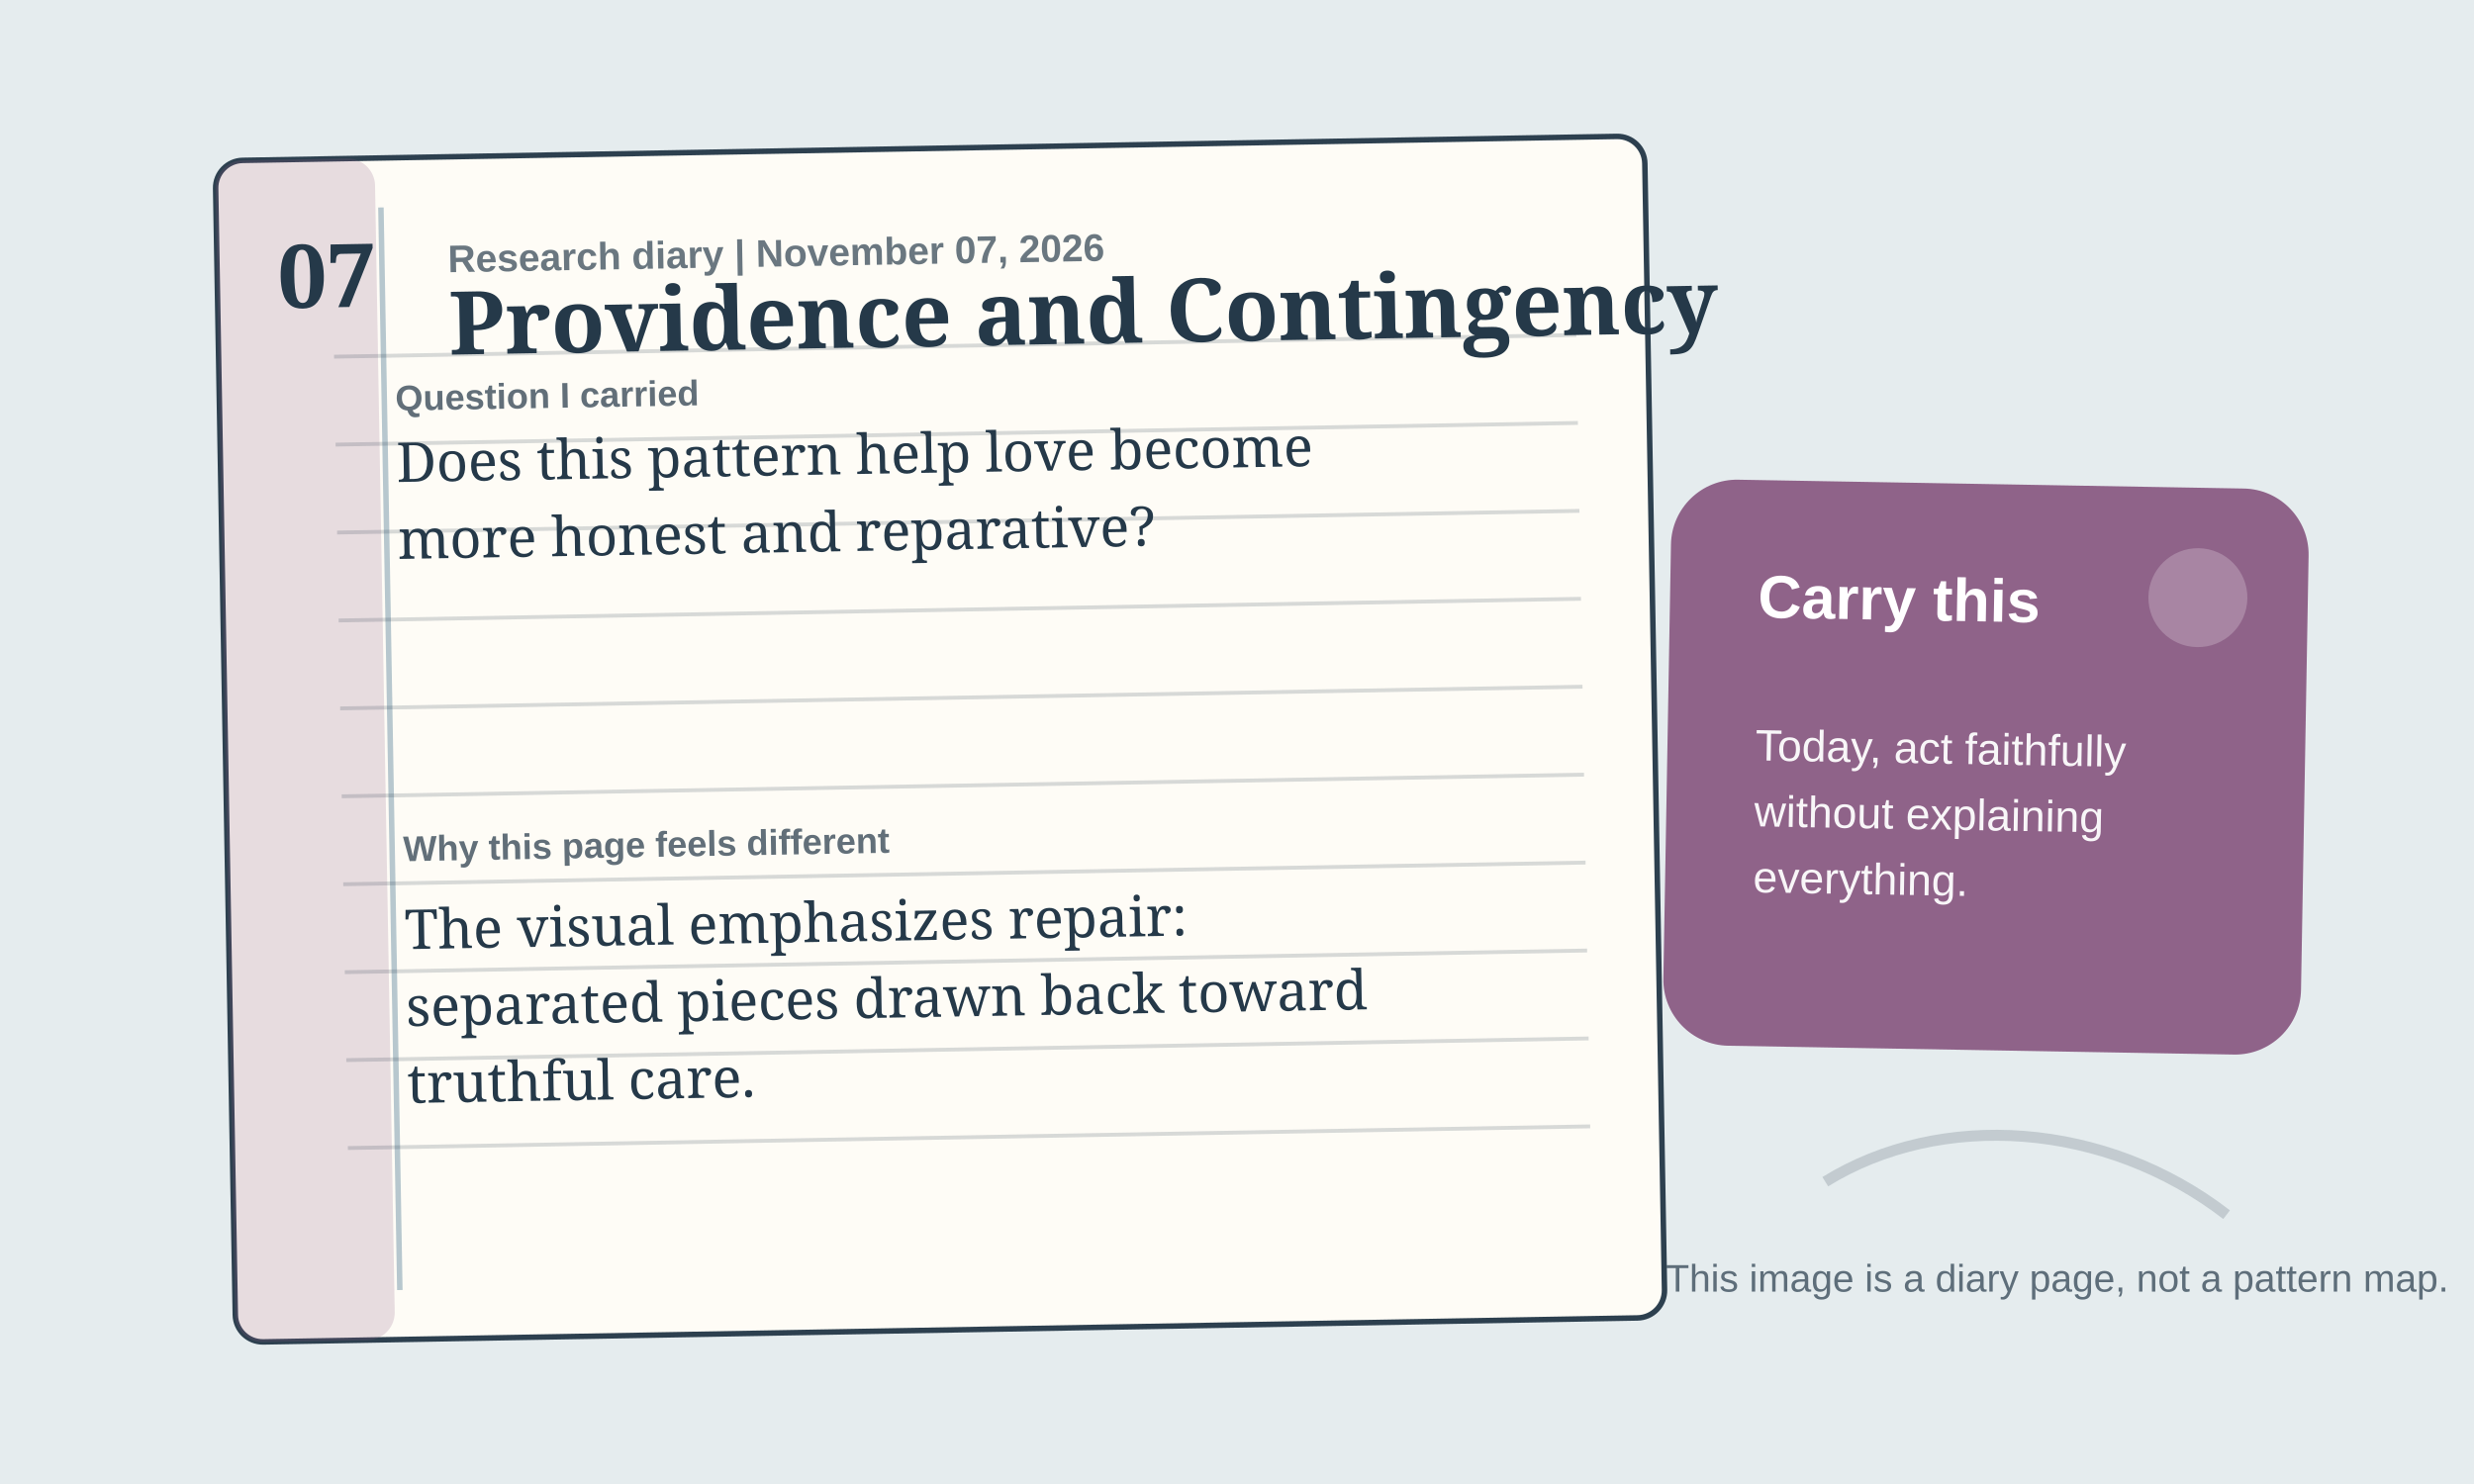
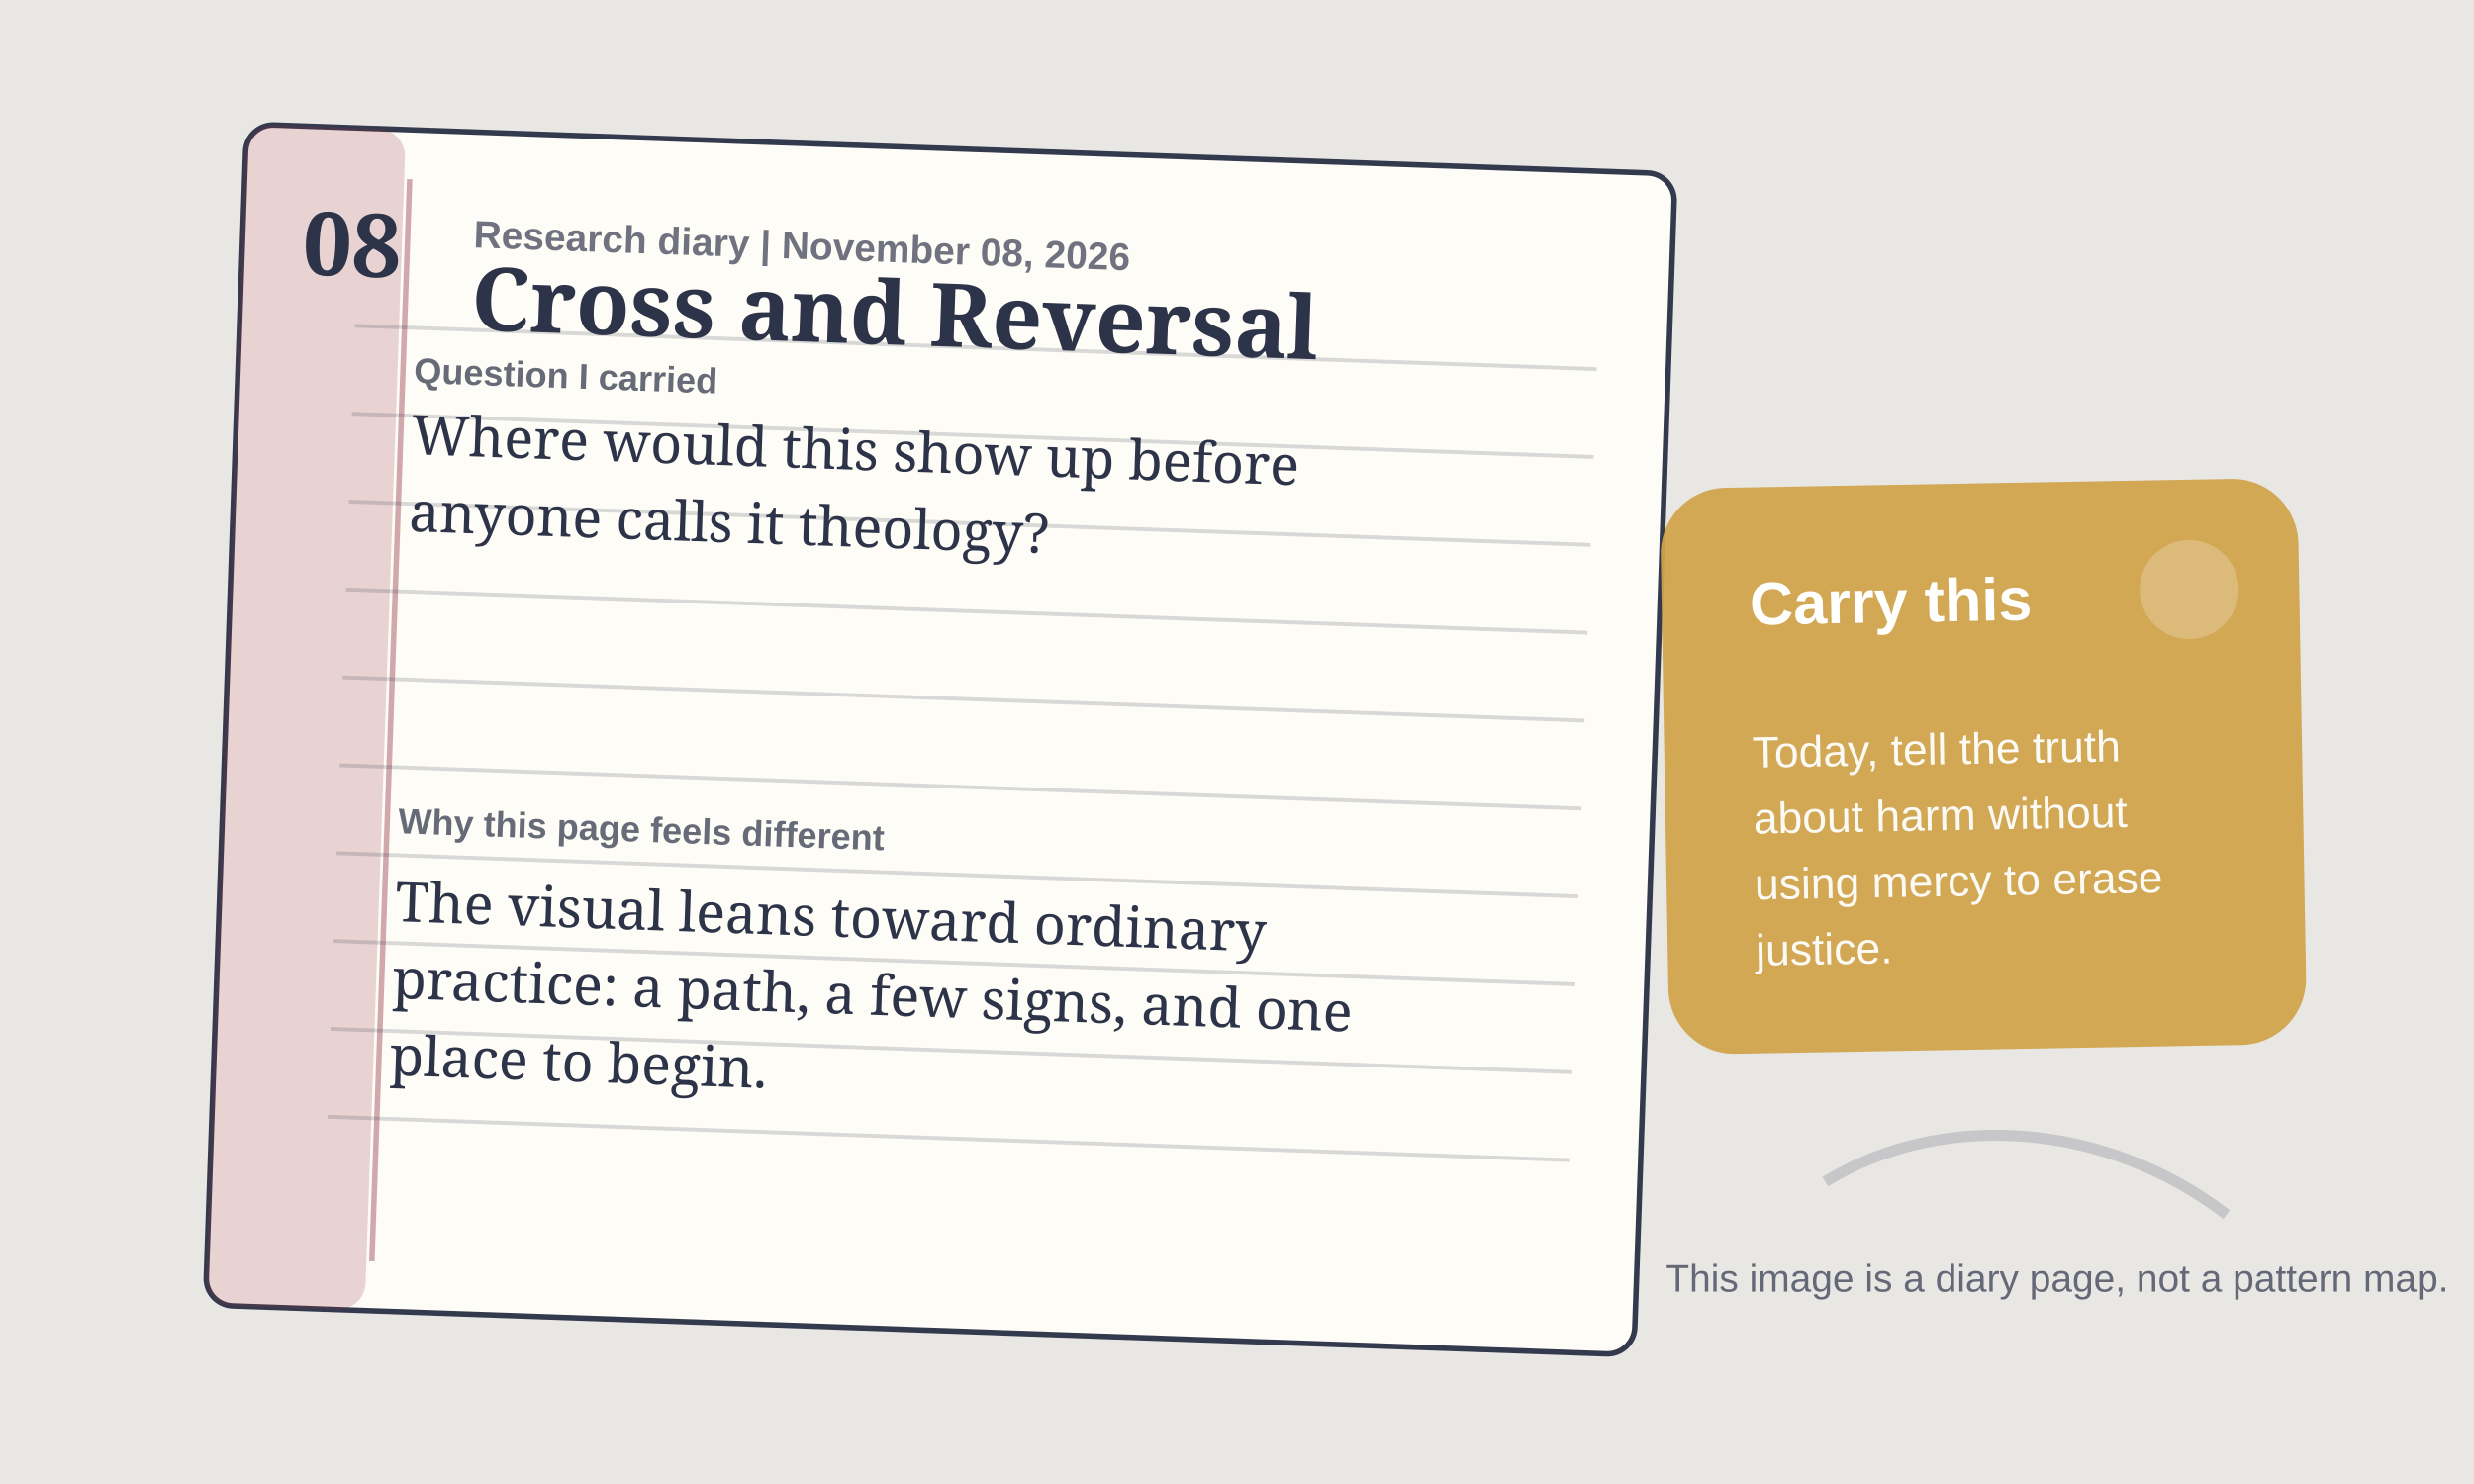
<svg xmlns="http://www.w3.org/2000/svg" width="900" height="540" viewBox="0 0 900 540" role="img" aria-labelledby="title desc">
  <style>
-     .eyebrow { font: 700 14px Arial, sans-serif; letter-spacing: 0; fill: #253949; opacity: 0.68; }
-     .title { font: 700 32px Georgia, serif; letter-spacing: 0; fill: #253949; }
-     .diary { font: 20px Georgia, serif; letter-spacing: 0; fill: #253949; }
-     .label { font: 700 13px Arial, sans-serif; letter-spacing: 0; fill: #253949; opacity: 0.72; }
+     .eyebrow { font: 700 14px Arial, sans-serif; letter-spacing: 0; fill: #2d3348; opacity: 0.68; }
+     .title { font: 700 32px Georgia, serif; letter-spacing: 0; fill: #2d3348; }
+     .diary { font: 20px Georgia, serif; letter-spacing: 0; fill: #2d3348; }
+     .label { font: 700 13px Arial, sans-serif; letter-spacing: 0; fill: #2d3348; opacity: 0.72; }
    .cardtitle { font: 700 22px Arial, sans-serif; letter-spacing: 0; fill: #ffffff; }
    .cardtext { font: 16px Arial, sans-serif; letter-spacing: 0; fill: #ffffff; opacity: 0.94; }
-     .small { font: 14px Arial, sans-serif; letter-spacing: 0; fill: #253949; opacity: 0.70; }
+     .small { font: 14px Arial, sans-serif; letter-spacing: 0; fill: #2d3348; opacity: 0.70; }
  </style>
-   <rect width="900" height="540" fill="#eef4f7" />
-   <rect x="0" y="0" width="900" height="540" fill="#253949" opacity="0.05" />
-   <g transform="rotate(-1 340 270)">
-     <rect x="82" y="54" width="520" height="430" rx="10" fill="#fffdf7" stroke="#253949" stroke-width="2" opacity="0.96" />
-     <rect x="82" y="54" width="58" height="430" rx="10" fill="#8a5a83" opacity="0.20" />
-     <line x1="142" y1="72" x2="142" y2="466" stroke="#4d7890" stroke-width="2" opacity="0.40" />
-     <line x1="124" y1="126" x2="576" y2="126" stroke="#253949" stroke-width="1.4" opacity="0.18" />
-     <line x1="124" y1="158" x2="576" y2="158" stroke="#253949" stroke-width="1.4" opacity="0.18" />
-     <line x1="124" y1="190" x2="576" y2="190" stroke="#253949" stroke-width="1.4" opacity="0.18" />
-     <line x1="124" y1="222" x2="576" y2="222" stroke="#253949" stroke-width="1.4" opacity="0.18" />
-     <line x1="124" y1="254" x2="576" y2="254" stroke="#253949" stroke-width="1.4" opacity="0.18" />
-     <line x1="124" y1="286" x2="576" y2="286" stroke="#253949" stroke-width="1.4" opacity="0.18" />
-     <line x1="124" y1="318" x2="576" y2="318" stroke="#253949" stroke-width="1.4" opacity="0.18" />
-     <line x1="124" y1="350" x2="576" y2="350" stroke="#253949" stroke-width="1.4" opacity="0.18" />
-     <line x1="124" y1="382" x2="576" y2="382" stroke="#253949" stroke-width="1.4" opacity="0.18" />
-     <line x1="124" y1="414" x2="576" y2="414" stroke="#253949" stroke-width="1.4" opacity="0.18" />
-     <text x="166" y="96" class="eyebrow">Research diary | November 07, 2026</text>
-     <text x="166" y="126" class="title">Providence and Contingency</text>
+   <rect width="900" height="540" fill="#f2f0ec" />
+   <rect x="0" y="0" width="900" height="540" fill="#2d3348" opacity="0.05" />
+   <g transform="rotate(2 340 270)">
+     <rect x="82" y="54" width="520" height="430" rx="10" fill="#fffdf7" stroke="#2d3348" stroke-width="2" opacity="0.96" />
+     <rect x="82" y="54" width="58" height="430" rx="10" fill="#8f2d3f" opacity="0.20" />
+     <line x1="142" y1="72" x2="142" y2="466" stroke="#8f2d3f" stroke-width="2" opacity="0.40" />
+     <line x1="124" y1="126" x2="576" y2="126" stroke="#2d3348" stroke-width="1.4" opacity="0.18" />
+     <line x1="124" y1="158" x2="576" y2="158" stroke="#2d3348" stroke-width="1.4" opacity="0.18" />
+     <line x1="124" y1="190" x2="576" y2="190" stroke="#2d3348" stroke-width="1.4" opacity="0.18" />
+     <line x1="124" y1="222" x2="576" y2="222" stroke="#2d3348" stroke-width="1.4" opacity="0.18" />
+     <line x1="124" y1="254" x2="576" y2="254" stroke="#2d3348" stroke-width="1.4" opacity="0.18" />
+     <line x1="124" y1="286" x2="576" y2="286" stroke="#2d3348" stroke-width="1.4" opacity="0.18" />
+     <line x1="124" y1="318" x2="576" y2="318" stroke="#2d3348" stroke-width="1.4" opacity="0.18" />
+     <line x1="124" y1="350" x2="576" y2="350" stroke="#2d3348" stroke-width="1.4" opacity="0.18" />
+     <line x1="124" y1="382" x2="576" y2="382" stroke="#2d3348" stroke-width="1.4" opacity="0.18" />
+     <line x1="124" y1="414" x2="576" y2="414" stroke="#2d3348" stroke-width="1.4" opacity="0.18" />
+     <text x="166" y="96" class="eyebrow">Research diary | November 08, 2026</text>
+     <text x="166" y="126" class="title">Cross and Reversal</text>
    <text x="146" y="146" class="label">Question I carried</text>
-     <text x="104" y="108" class="title">07</text>
+     <text x="104" y="108" class="title">08</text>
  </g>
-   <g transform="rotate(-1 340 270)">
-     <text x="146" y="172" class="diary">Does this pattern help love become</text>
-     <text x="146" y="200" class="diary">more honest and reparative?</text>
+   <g transform="rotate(2 340 270)">
+     <text x="146" y="172" class="diary">Where would this show up before</text>
+     <text x="146" y="200" class="diary">anyone calls it theology?</text>
    <text x="146" y="310" class="label">Why this page feels different</text>
-     <text x="146" y="342" class="diary">The visual emphasizes repair:</text>
-     <text x="146" y="370" class="diary">separated pieces drawn back toward</text>
-     <text x="146" y="398" class="diary">truthful care.</text>
+     <text x="146" y="342" class="diary">The visual leans toward ordinary</text>
+     <text x="146" y="370" class="diary">practice: a path, a few signs, and one</text>
+     <text x="146" y="398" class="diary">place to begin.</text>
  </g>
-   <g transform="rotate(1 714 306)">
-     <rect x="606" y="176" width="232" height="206" rx="24" fill="#8a5a83" opacity="0.94" />
+   <g transform="rotate(-1 714 306)">
+     <rect x="606" y="176" width="232" height="206" rx="24" fill="#d0a44c" opacity="0.94" />
    <circle cx="798" cy="216" r="18" fill="#ffffff" opacity="0.22" />
    <text x="638" y="226" class="cardtitle">Carry this</text>
-     <text x="638" y="278" class="cardtext">Today, act faithfully</text>
-     <text x="638" y="302" class="cardtext">without explaining</text>
-     <text x="638" y="326" class="cardtext">everything.</text>
+     <text x="638" y="278" class="cardtext">Today, tell the truth</text>
+     <text x="638" y="302" class="cardtext">about harm without</text>
+     <text x="638" y="326" class="cardtext">using mercy to erase</text>
+     <text x="638" y="350" class="cardtext">justice.</text>
  </g>
-   <path d="M664 430 C706 404 766 408 810 442" fill="none" stroke="#253949" stroke-width="4" opacity="0.18" />
+   <path d="M664 430 C706 404 766 408 810 442" fill="none" stroke="#2d3348" stroke-width="4" opacity="0.18" />
  <text x="606" y="470" class="small">This image is a diary page, not a pattern map.</text>
</svg>
